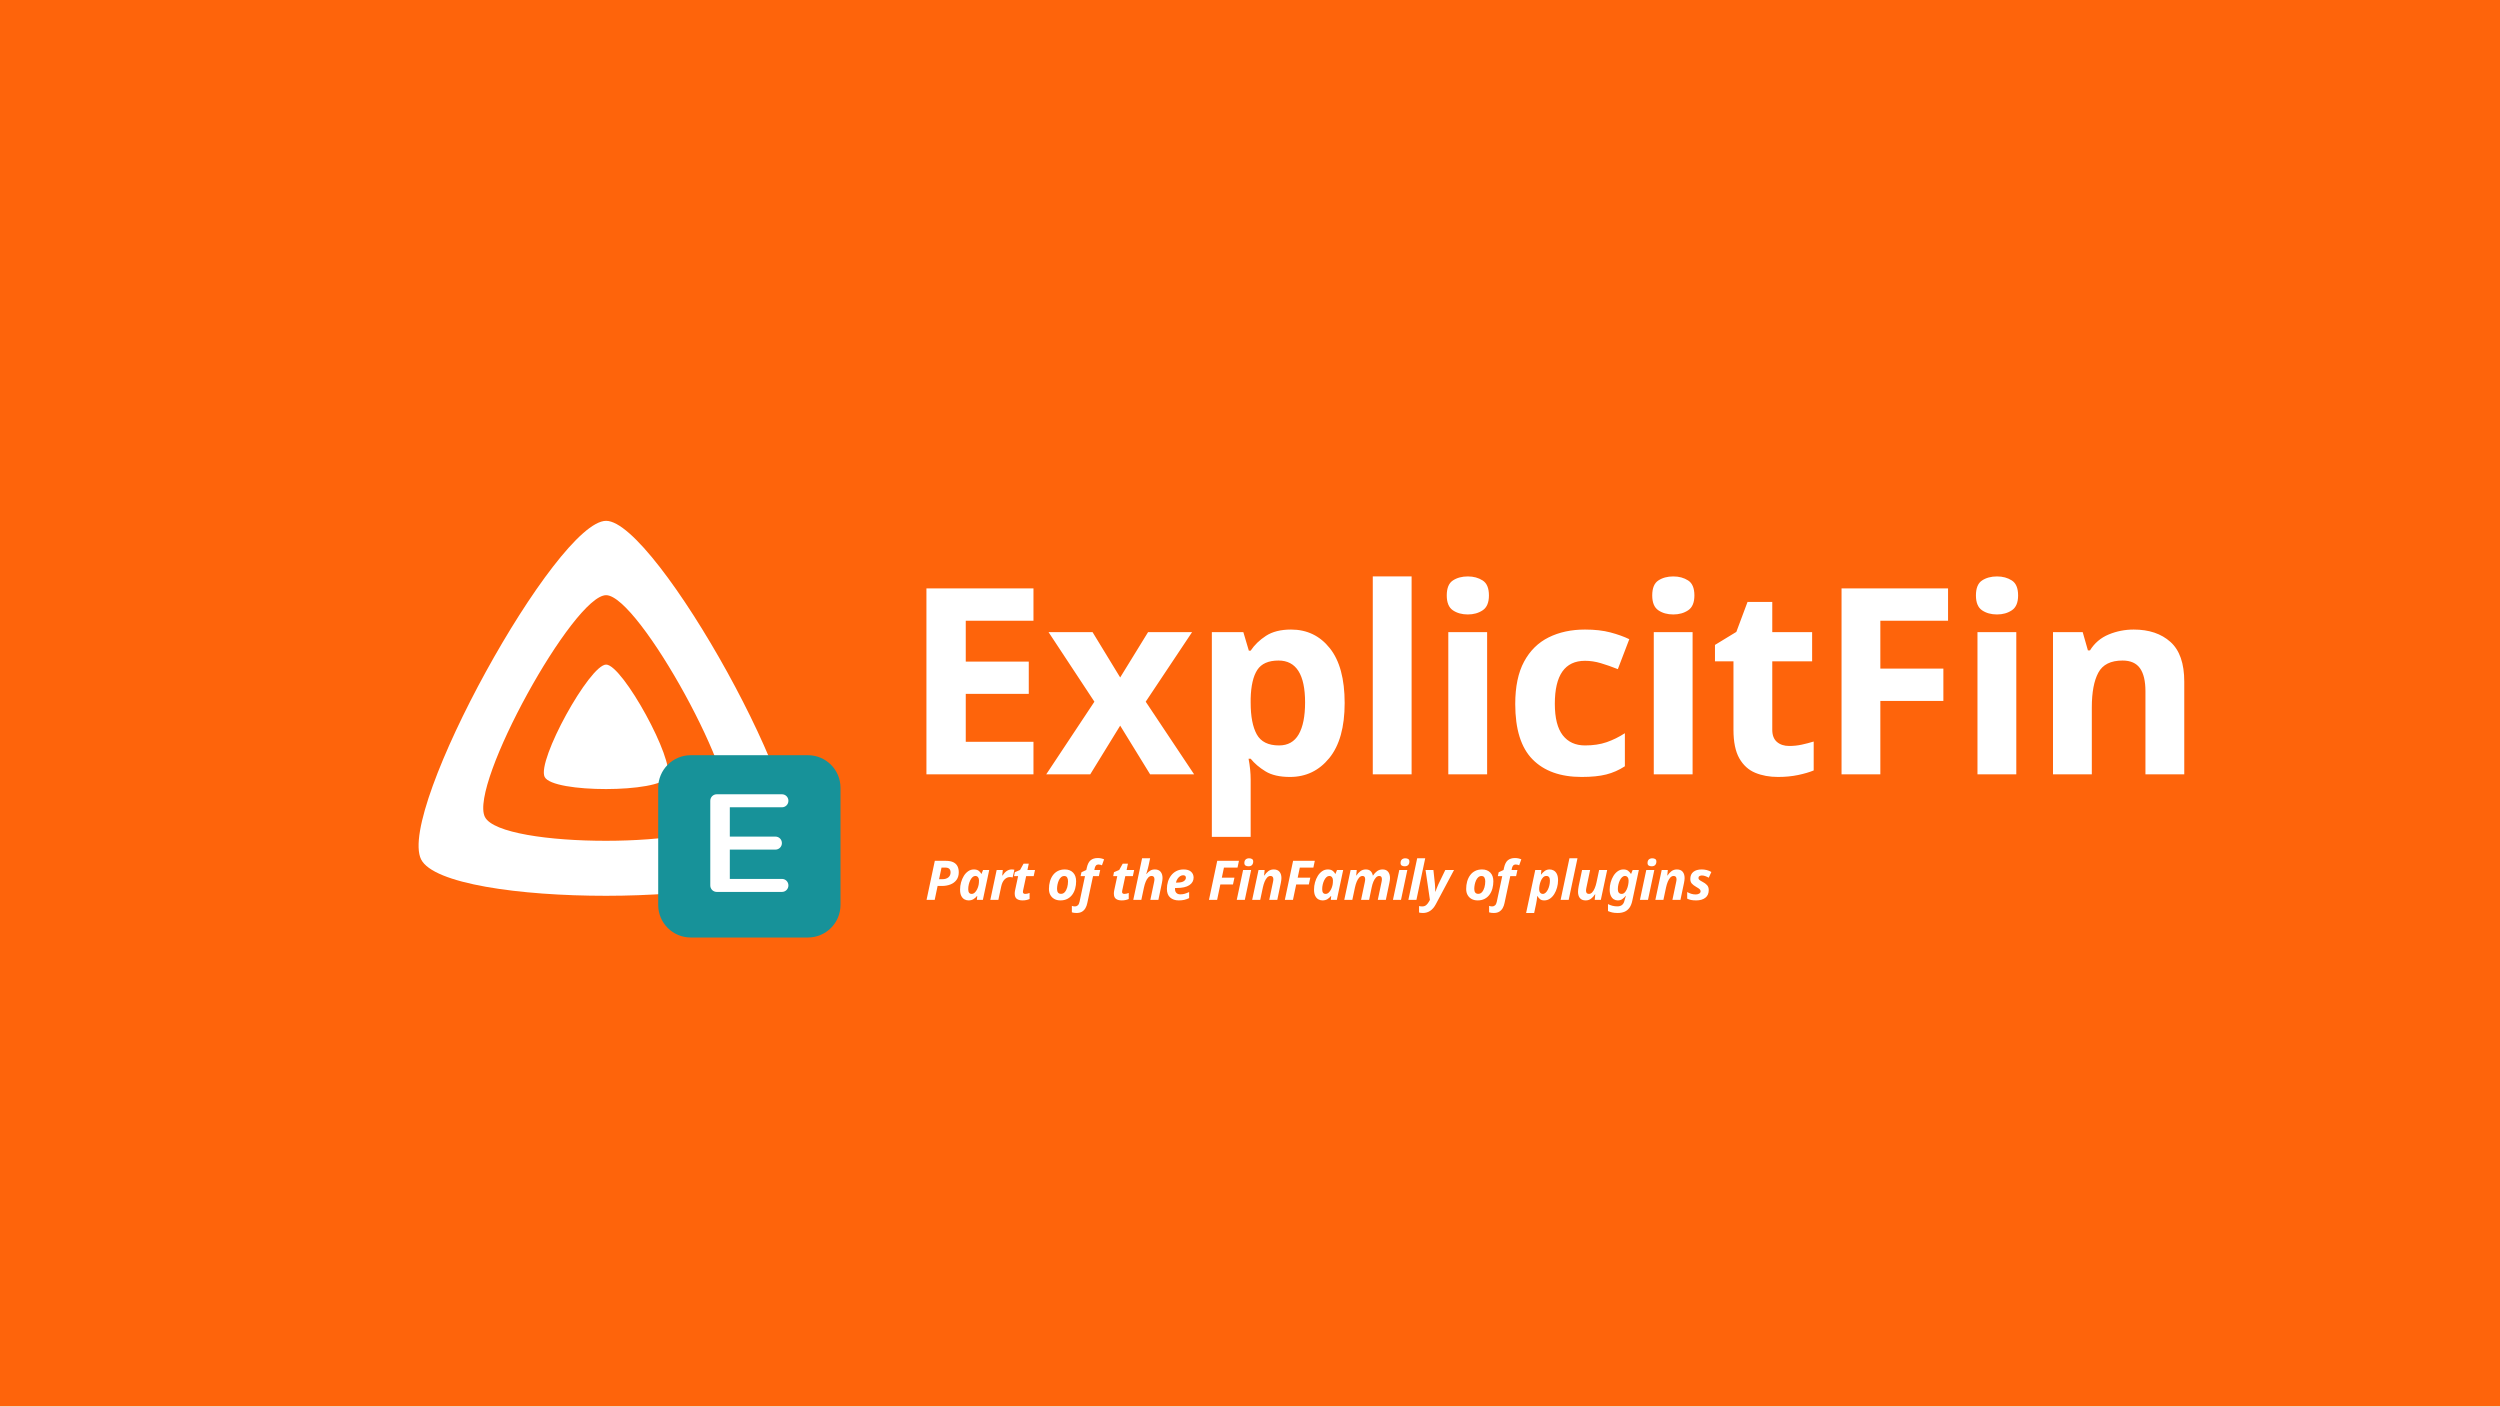
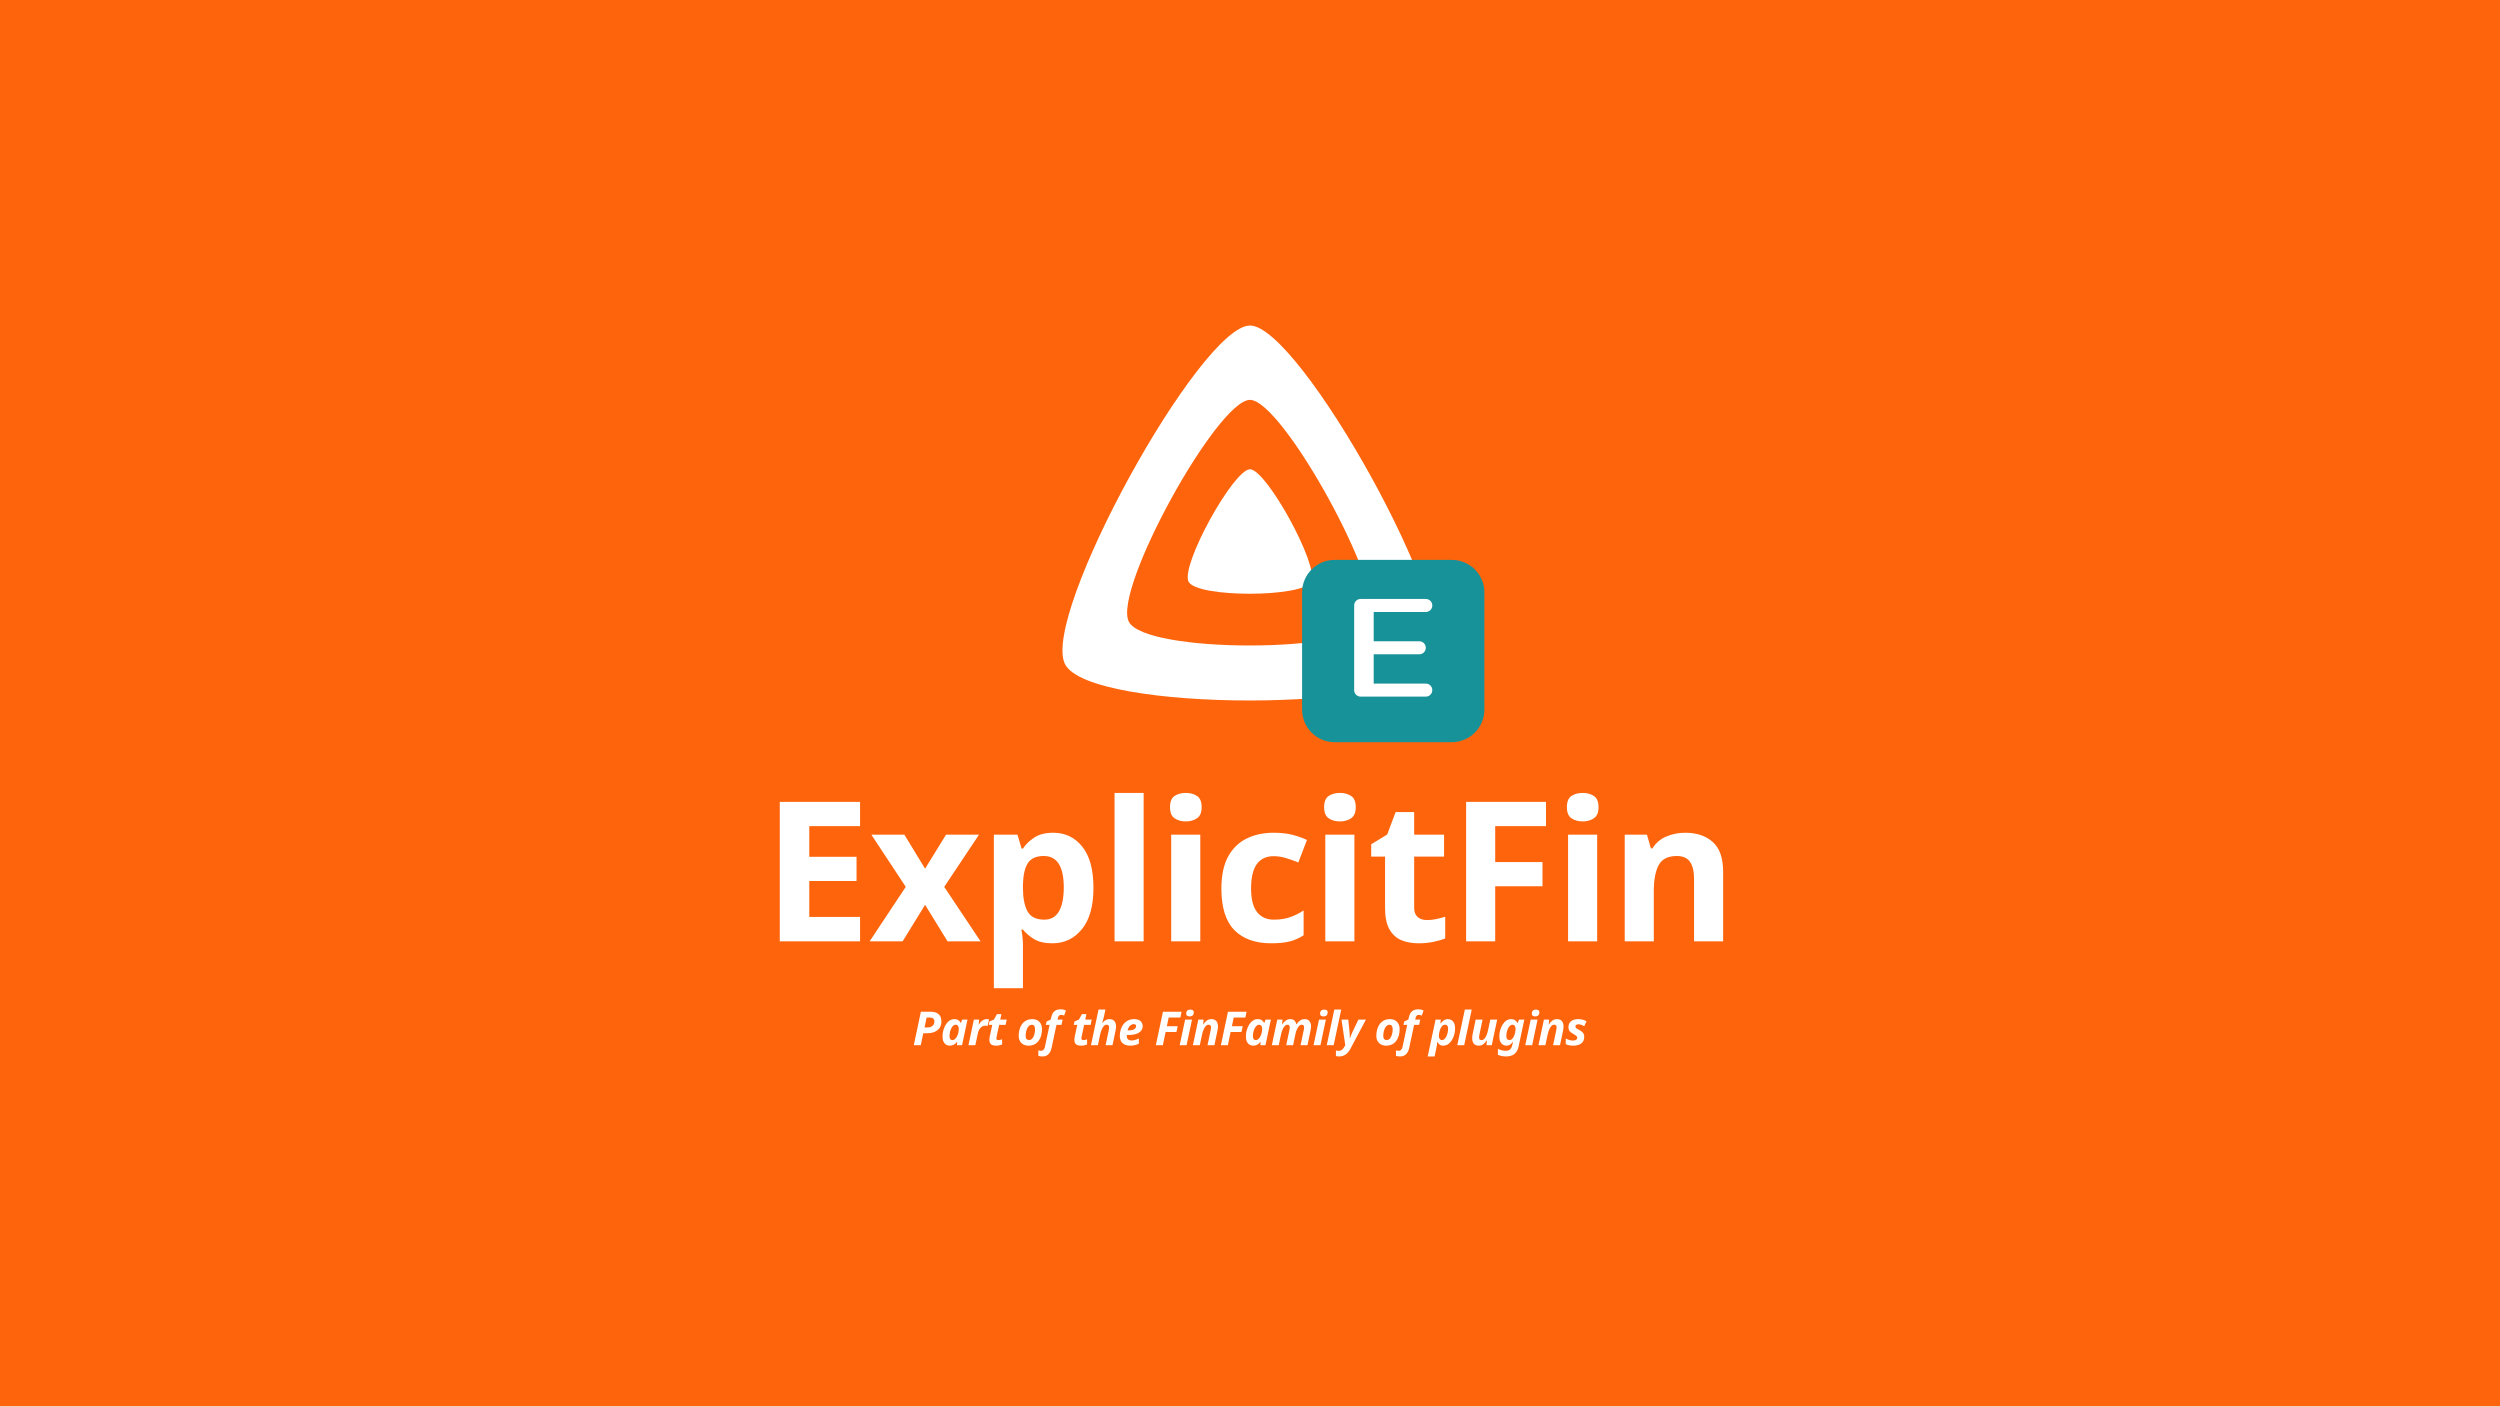
<svg xmlns="http://www.w3.org/2000/svg" width="1920" height="1080" viewBox="0 0 1920 1080">
  <defs>
    <style type="text/css">
      .title {
        font-family: "Nunito", "Quicksand", "Comfortaa", "Arial Rounded MT Bold", ui-rounded, sans-serif;
        font-weight: 700;
-         font-size: 200px;
+         font-size: 150px;
        fill: #ffffff;
        letter-spacing: -0.015em;
      }
      .tagline {
        font-family: "Nunito", "Quicksand", "Comfortaa", "Arial Rounded MT Bold", ui-rounded, sans-serif;
        font-weight: 700;
        font-style: italic;
-         font-size: 42px;
+         font-size: 36px;
        fill: #ffffff;
        letter-spacing: -0.015em;
      }
    </style>
  </defs>
  <rect width="1920" height="1080" fill="#fe640b" />
-   <g transform="translate(960, 540)">
-     <g transform="translate(-694.50, -200.00)">
-       <g transform="translate(-40.00, -40.00) scale(10.0)">
+   <g transform="translate(960, 530)">
+     <g transform="translate(-200, -340)">
+       <g transform="translate(-40, -40) scale(10)">
        <rect width="40" height="40" x="4" y="4" rx="4" fill="#fe640b" />
        <path fill="#ffffff" d="M 24 10 C 20.19 10 7.92 32.24 9.79 36 C 11.66 39.75 36.36 39.71 38.21 36 C 40.25 32.29 27.81 10 24 10 Z M 33.31 32.74 C 32.1 35.17 15.92 35.2 14.69 32.74 C 13.46 30.28 21.5 15.71 24 15.71 C 26.5 15.71 34.52 30.31 33.31 32.74 Z M 24 21.04 C 22.74 21.04 18.66 28.42 19.28 29.67 C 19.9 30.92 28.1 30.9 28.71 29.67 C 29.32 28.44 25.26 21.04 24 21.04 Z" />
        <rect width="14" height="14" x="28" y="28" rx="2.5" fill="#179299" />
        <path fill="#ffffff" d="M 32 31.5 C 32 31.22 32.22 31 32.5 31 H 37.5 C 37.78 31 38 31.22 38 31.5 C 38 31.78 37.78 32 37.5 32 H 33.5 V 34.25 H 37 C 37.28 34.25 37.5 34.47 37.5 34.75 C 37.5 35.03 37.28 35.25 37 35.25 H 33.5 V 37.5 H 37.5 C 37.78 37.5 38 37.72 38 38 C 38 38.28 37.78 38.5 37.5 38.5 H 32.5 C 32.22 38.5 32 38.28 32 38 Z" />
      </g>
-       <text class="title" x="428.00" y="99.50" dominant-baseline="hanging">ExplicitFin</text>
-       <text class="tagline" x="445.00" y="318.50" dominant-baseline="hanging">Part of the FinFamily of plugins</text>
    </g>
+     <text class="title" text-anchor="middle" dominant-baseline="middle" x="0" y="140">ExplicitFin</text>
+     <text class="tagline" text-anchor="middle" dominant-baseline="middle" x="0" y="260">Part of the FinFamily of plugins</text>
  </g>
</svg>
